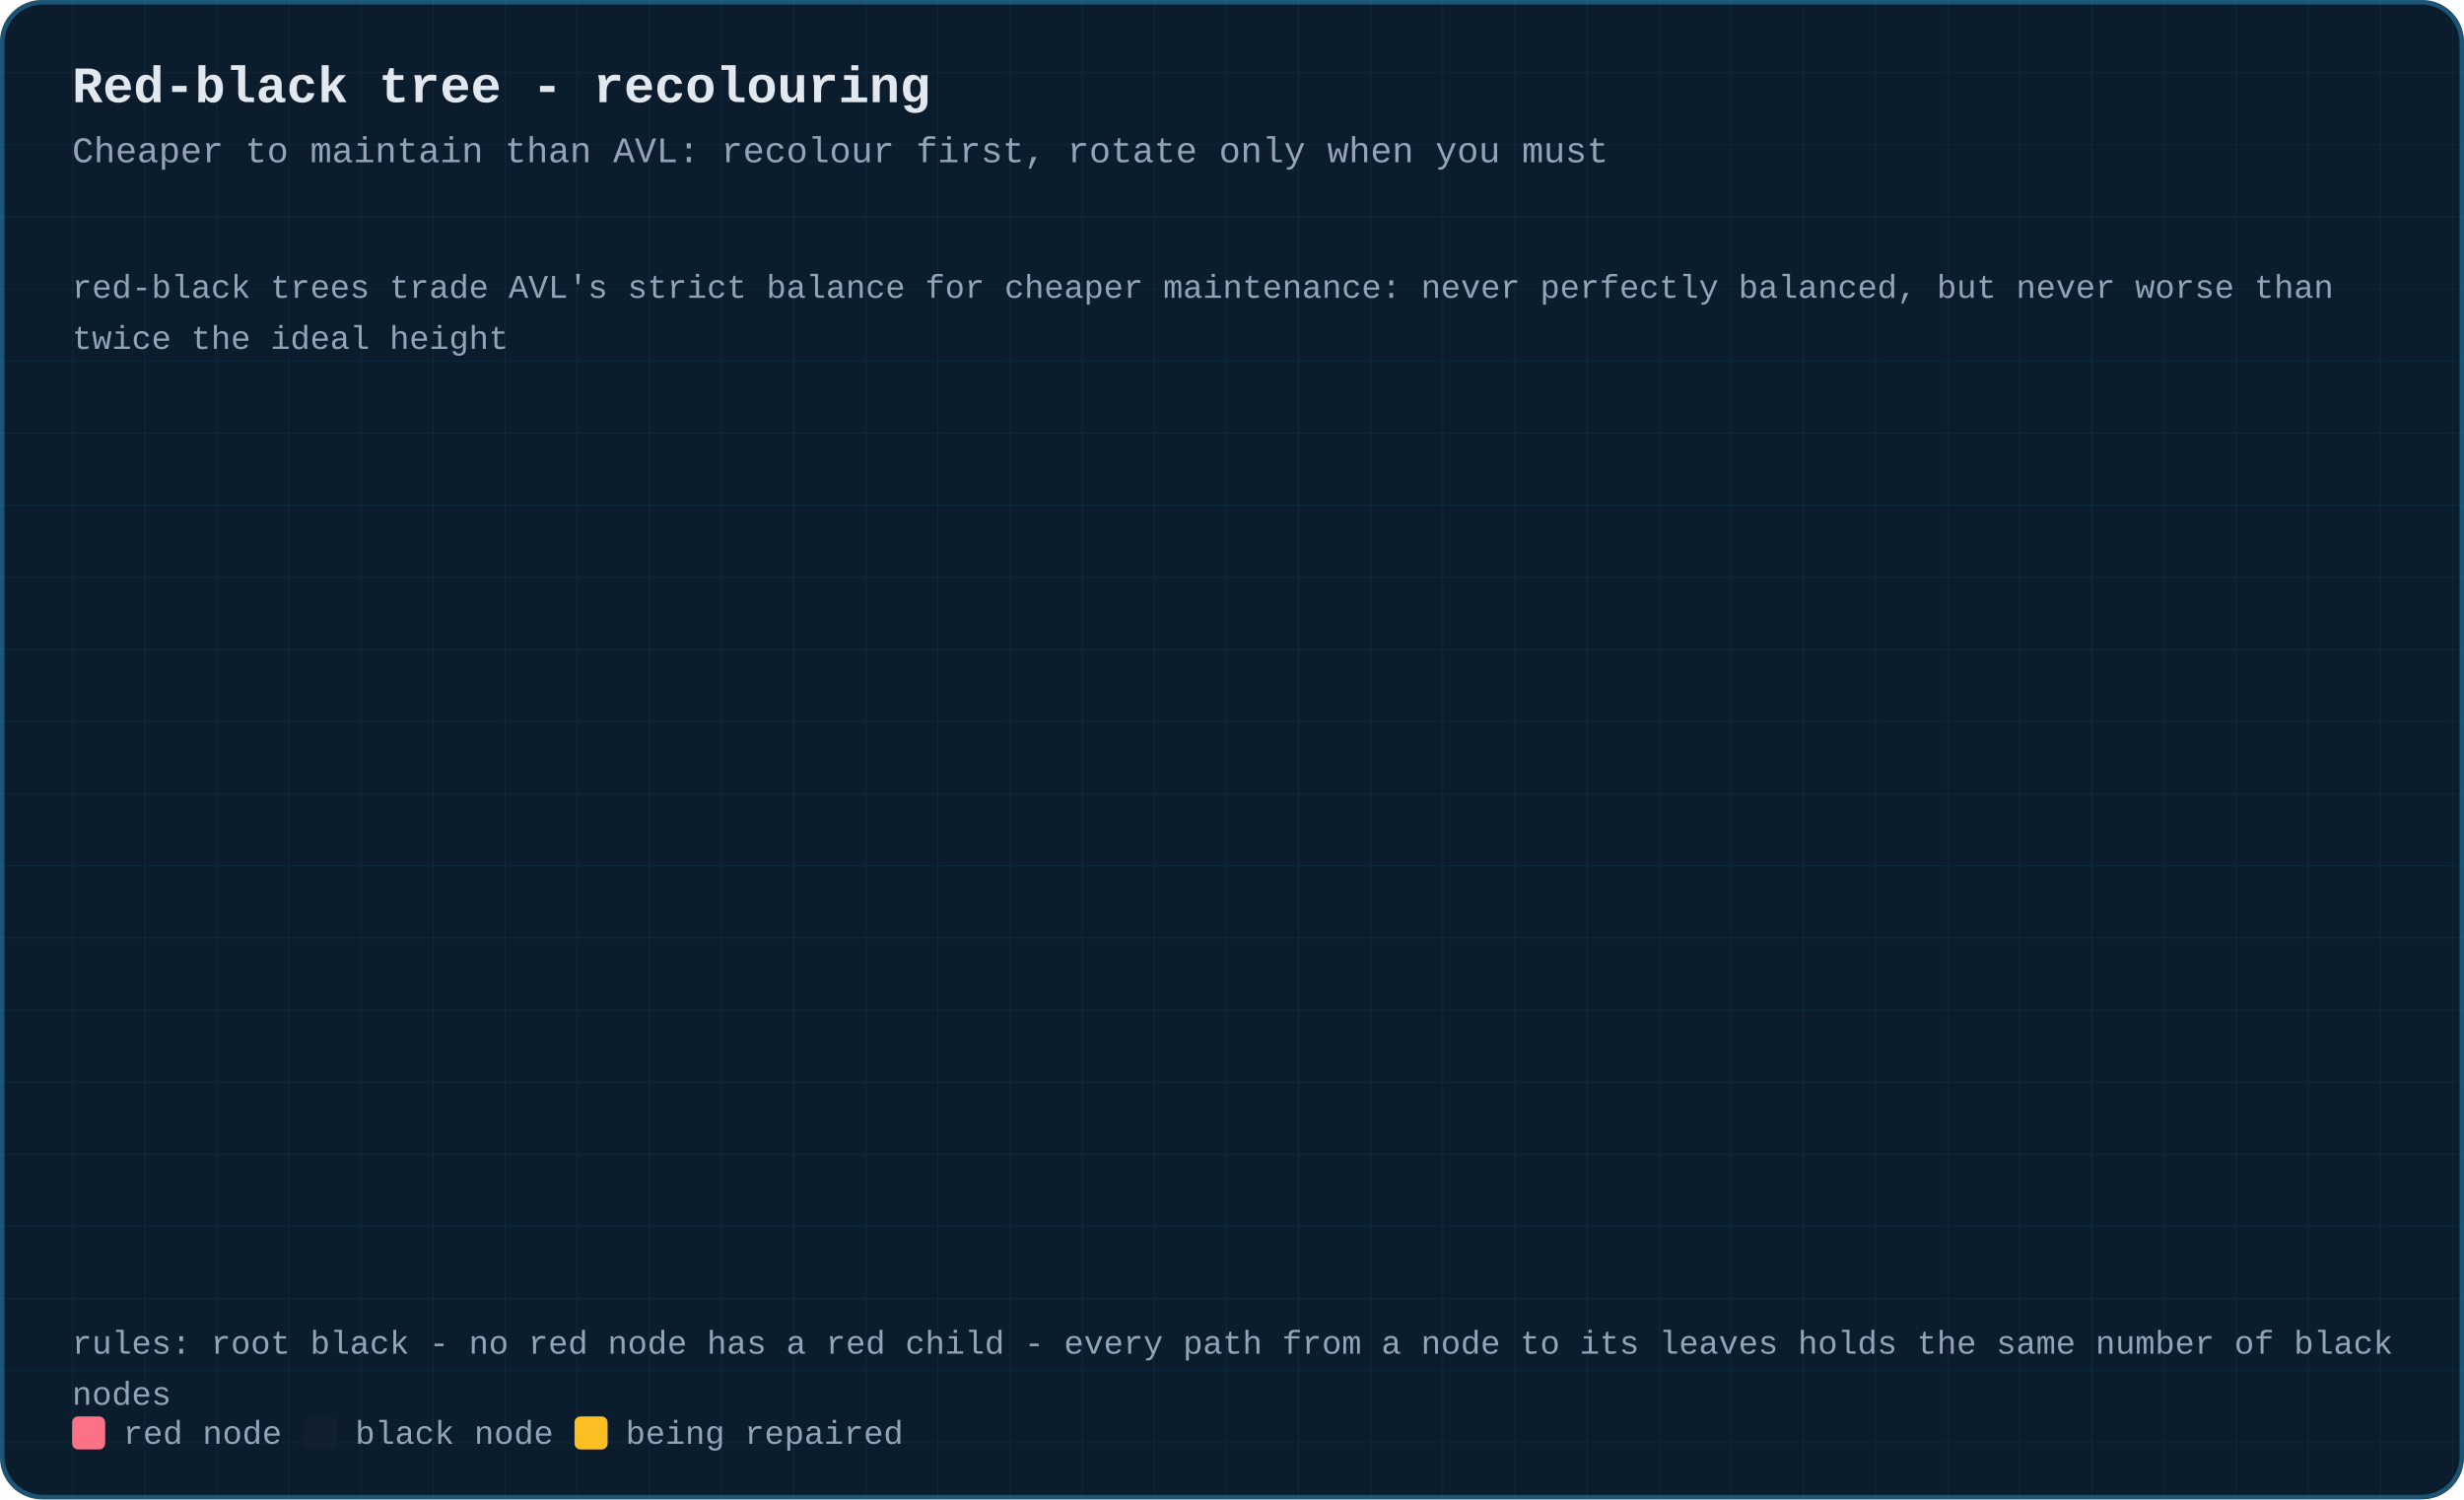
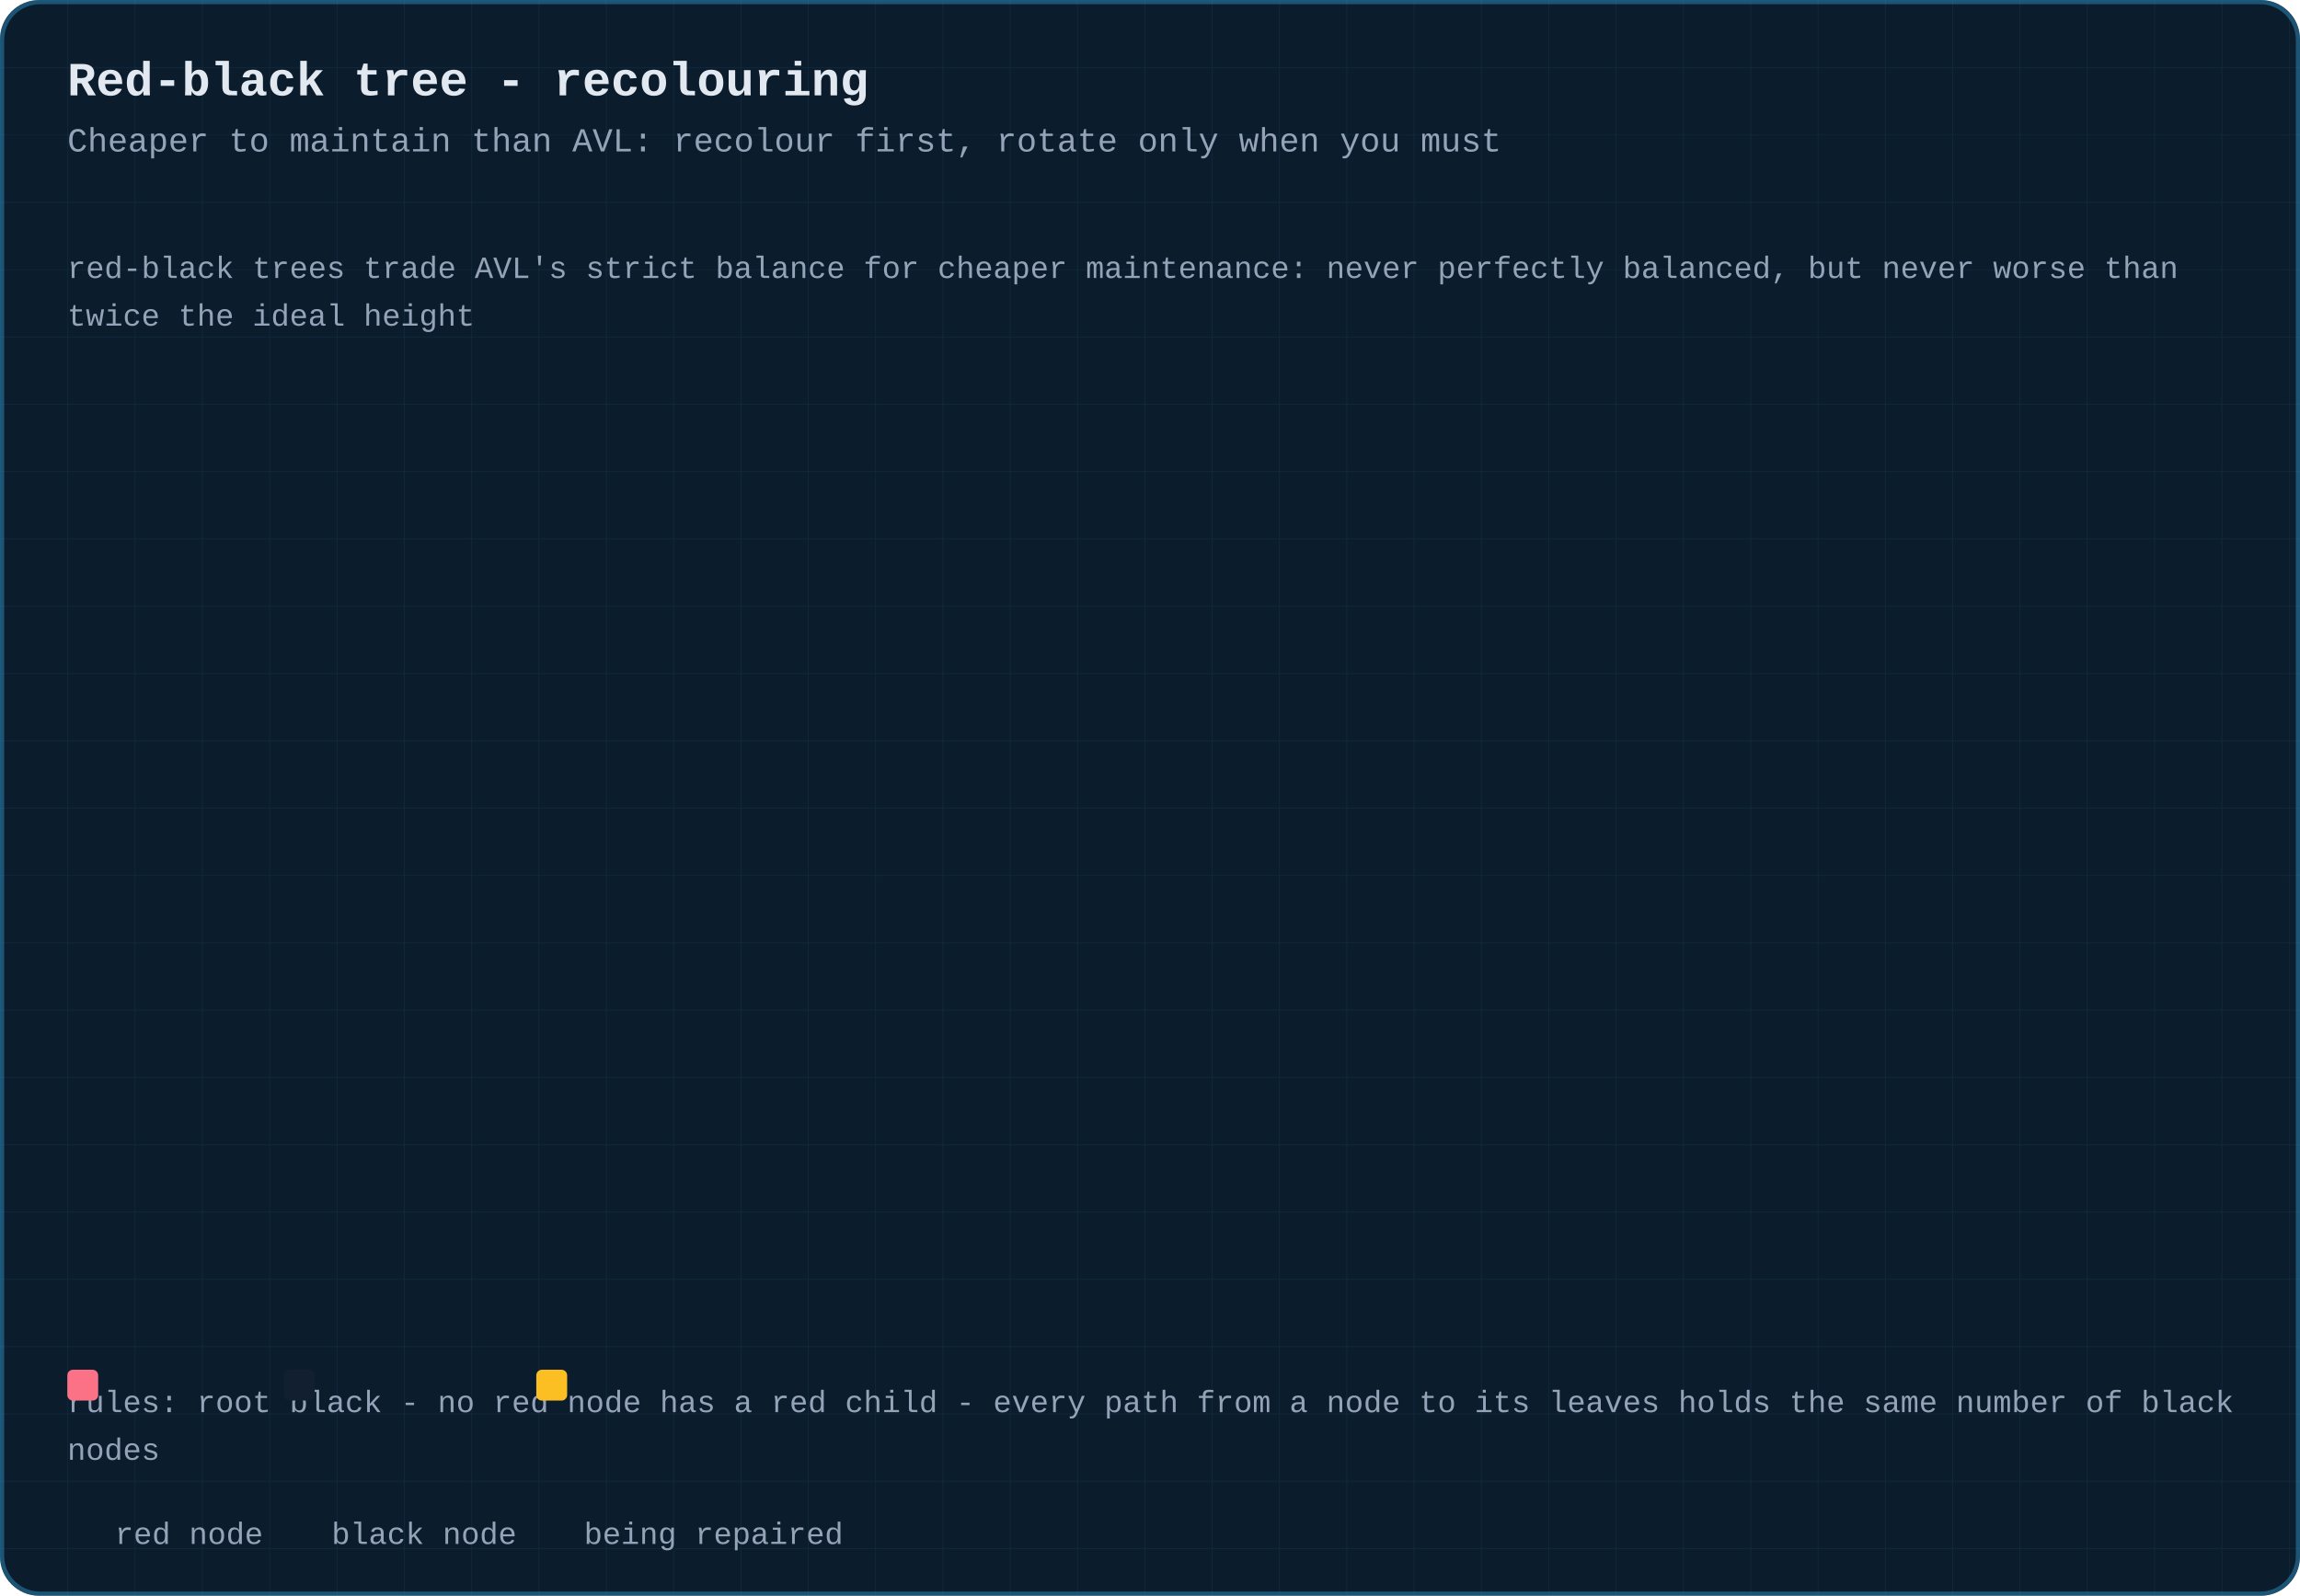
- <svg xmlns="http://www.w3.org/2000/svg" viewBox="0 0 820 499" width="820" height="499" role="img" aria-label="Animation: a red-black tree repairing itself by recolouring after an insertion">
+ <svg xmlns="http://www.w3.org/2000/svg" viewBox="0 0 820 569" width="820" height="569" role="img" aria-label="Animation: a red-black tree repairing itself by recolouring after an insertion">
  <defs>
    <pattern id="g" width="24" height="24" patternUnits="userSpaceOnUse">
      <path d="M24 0H0V24" fill="none" stroke="#38bdf8" stroke-width="0.5" opacity="0.09" />
    </pattern>
    <marker id="ar" viewBox="0 0 10 10" refX="9" refY="5" markerWidth="6" markerHeight="6" orient="auto-start-reverse">
      <path d="M0 0 L10 5 L0 10 z" fill="#38bdf8" />
    </marker>
    <marker id="ara" viewBox="0 0 10 10" refX="9" refY="5" markerWidth="6" markerHeight="6" orient="auto-start-reverse">
      <path d="M0 0 L10 5 L0 10 z" fill="#fbbf24" />
    </marker>
    <marker id="arg" viewBox="0 0 10 10" refX="9" refY="5" markerWidth="6" markerHeight="6" orient="auto-start-reverse">
      <path d="M0 0 L10 5 L0 10 z" fill="#34d399" />
    </marker>
  </defs>
  <style>
  text{font-family:ui-monospace, SFMono-Regular, Menlo, Consolas, 'Liberation Mono', monospace;dominant-baseline:middle}
  .title{fill:#e2e8f0;font-size:17px;font-weight:700;dominant-baseline:auto}
  .sub{fill:#94a3b8;font-size:12px;dominant-baseline:auto}
  .lbl{fill:#94a3b8;font-size:11px;text-anchor:middle}
  .lbl-l{fill:#94a3b8;font-size:11px}
  .val{fill:#e2e8f0;font-size:16px;text-anchor:middle;font-weight:600}
  .idx{fill:#64748b;font-size:10px;text-anchor:middle}
  .cell{fill:#0f2438;stroke:#38bdf8;stroke-width:1.5;rx:4}
  .step{fill:#fbbf24;font-size:12px;font-weight:700}
  .edge{stroke:#38bdf8;stroke-width:1.6;fill:none}
  .frm{opacity:0}
  #fr0{animation:fk0 11s infinite}
  @keyframes fk0{0%{opacity:1} 24.49%{opacity:1} 24.5%{opacity:0} 100%{opacity:0}}
  #fr1{animation:fk1 11s infinite}
  @keyframes fk1{0%{opacity:0} 24.49%{opacity:0} 24.5%{opacity:1} 44.99%{opacity:1} 45.0%{opacity:0} 100%{opacity:0}}
  #fr2{animation:fk2 11s infinite}
  @keyframes fk2{0%{opacity:0} 44.99%{opacity:0} 45.0%{opacity:1} 65.49%{opacity:1} 65.5%{opacity:0} 100%{opacity:0}}
  #fr3{animation:fk3 11s infinite}
  @keyframes fk3{0%{opacity:0} 65.49%{opacity:0} 65.5%{opacity:1} 100%{opacity:1}}

  </style>
-   <rect x="0" y="0" width="820" height="499" rx="14" fill="#0b1c2c" />
-   <rect x="0" y="0" width="820" height="499" rx="14" fill="url(#g)" />
-   <rect x="0.75" y="0.75" width="818.5" height="497.5" rx="13.5" fill="none" stroke="#38bdf8" stroke-width="1.5" opacity="0.35" />
+   <rect x="0" y="0" width="820" height="569" rx="14" fill="#0b1c2c" />
+   <rect x="0" y="0" width="820" height="569" rx="14" fill="url(#g)" />
+   <rect x="0.75" y="0.75" width="818.5" height="567.5" rx="13.5" fill="none" stroke="#38bdf8" stroke-width="1.5" opacity="0.35" />
  <text class="title" x="24" y="34">Red-black tree - recolouring</text>
  <text class="sub" x="24" y="54">Cheaper to maintain than AVL: recolour first, rotate only when you must</text>
  <text class="lbl-l hdrline" x="24" y="96">
    <tspan x="24" dy="0">red-black trees trade AVL's strict balance for cheaper maintenance: never perfectly balanced, but never worse than</tspan>
    <tspan x="24" dy="17">twice the ideal height</tspan>
  </text>
-   <g transform="translate(0,17.4)">
+   <g transform="translate(0,34.4)">
    <g id="fr0" class="frm">
      <line x1="400.9" y1="198.8" x2="314.1" y2="257.2" stroke="#38bdf8" stroke-width="1.6" opacity="0.8" />
      <line x1="439.1" y1="198.8" x2="525.9" y2="257.2" stroke="#38bdf8" stroke-width="1.6" opacity="0.8" />
      <g>
        <circle cx="420.0" cy="186.0" r="23" fill="#111f30" stroke="#38bdf8" stroke-width="2.2" />
-         <text x="420.0" y="187.0" font-size="15" font-weight="600" fill="#e2e8f0" text-anchor="middle" dominant-baseline="middle">20</text>
+         <text x="420.0" y="223" font-size="15" font-weight="600" fill="#e2e8f0" text-anchor="middle" dominant-baseline="middle">20</text>
      </g>
      <g>
        <circle cx="295.0" cy="270.0" r="23" fill="#111f30" stroke="#38bdf8" stroke-width="2.2" />
-         <text x="295.0" y="271.0" font-size="15" font-weight="600" fill="#e2e8f0" text-anchor="middle" dominant-baseline="middle">10</text>
+         <text x="295.0" y="307" font-size="15" font-weight="600" fill="#e2e8f0" text-anchor="middle" dominant-baseline="middle">10</text>
      </g>
      <g>
        <circle cx="545.0" cy="270.0" r="23" fill="#111f30" stroke="#38bdf8" stroke-width="2.2" />
-         <text x="545.0" y="271.0" font-size="15" font-weight="600" fill="#e2e8f0" text-anchor="middle" dominant-baseline="middle">30</text>
+         <text x="545.0" y="307" font-size="15" font-weight="600" fill="#e2e8f0" text-anchor="middle" dominant-baseline="middle">30</text>
      </g>
      <text class="step" x="24" y="134">a legal red-black tree: the root is black and every root-to-leaf path passes the same number of black nodes</text>
    </g>
    <g id="fr1" class="frm">
      <line x1="400.9" y1="198.8" x2="314.1" y2="257.2" stroke="#38bdf8" stroke-width="1.6" opacity="0.8" />
      <line x1="439.1" y1="198.8" x2="525.9" y2="257.2" stroke="#38bdf8" stroke-width="1.6" opacity="0.8" />
      <line x1="308.7" y1="288.5" x2="343.8" y2="335.5" stroke="#38bdf8" stroke-width="1.6" opacity="0.8" />
      <g>
        <circle cx="420.0" cy="186.0" r="23" fill="#111f30" stroke="#38bdf8" stroke-width="2.2" />
-         <text x="420.0" y="187.0" font-size="15" font-weight="600" fill="#e2e8f0" text-anchor="middle" dominant-baseline="middle">20</text>
+         <text x="420.0" y="223" font-size="15" font-weight="600" fill="#e2e8f0" text-anchor="middle" dominant-baseline="middle">20</text>
      </g>
      <g>
        <circle cx="295.0" cy="270.0" r="23" fill="#111f30" stroke="#38bdf8" stroke-width="2.2" />
-         <text x="295.0" y="271.0" font-size="15" font-weight="600" fill="#e2e8f0" text-anchor="middle" dominant-baseline="middle">10</text>
+         <text x="295.0" y="307" font-size="15" font-weight="600" fill="#e2e8f0" text-anchor="middle" dominant-baseline="middle">10</text>
      </g>
      <g>
        <circle cx="545.0" cy="270.0" r="23" fill="#111f30" stroke="#38bdf8" stroke-width="2.2" />
-         <text x="545.0" y="271.0" font-size="15" font-weight="600" fill="#e2e8f0" text-anchor="middle" dominant-baseline="middle">30</text>
+         <text x="545.0" y="307" font-size="15" font-weight="600" fill="#e2e8f0" text-anchor="middle" dominant-baseline="middle">30</text>
      </g>
      <g>
        <circle cx="357.5" cy="354.0" r="23" fill="#7f1d2e" stroke="#fbbf24" stroke-width="2.2" />
-         <text x="357.5" y="355.0" font-size="15" font-weight="600" fill="#fbbf24" text-anchor="middle" dominant-baseline="middle">15</text>
+         <text x="357.5" y="391" font-size="15" font-weight="600" fill="#fbbf24" text-anchor="middle" dominant-baseline="middle">15</text>
      </g>
      <text class="step" x="24" y="134">insert 15. New nodes always arrive red, so the black-height is not disturbed.</text>
    </g>
    <g id="fr2" class="frm">
      <line x1="400.9" y1="198.8" x2="314.1" y2="257.2" stroke="#38bdf8" stroke-width="1.6" opacity="0.8" />
      <line x1="439.1" y1="198.8" x2="525.9" y2="257.2" stroke="#38bdf8" stroke-width="1.6" opacity="0.8" />
      <line x1="308.7" y1="288.5" x2="343.8" y2="335.5" stroke="#38bdf8" stroke-width="1.6" opacity="0.8" />
      <g>
        <circle cx="420.0" cy="186.0" r="23" fill="#111f30" stroke="#38bdf8" stroke-width="2.2" />
-         <text x="420.0" y="187.0" font-size="15" font-weight="600" fill="#e2e8f0" text-anchor="middle" dominant-baseline="middle">20</text>
+         <text x="420.0" y="223" font-size="15" font-weight="600" fill="#e2e8f0" text-anchor="middle" dominant-baseline="middle">20</text>
      </g>
      <g>
        <circle cx="295.0" cy="270.0" r="23" fill="#111f30" stroke="#fbbf24" stroke-width="2.2" />
-         <text x="295.0" y="271.0" font-size="15" font-weight="600" fill="#fbbf24" text-anchor="middle" dominant-baseline="middle">10</text>
+         <text x="295.0" y="307" font-size="15" font-weight="600" fill="#fbbf24" text-anchor="middle" dominant-baseline="middle">10</text>
      </g>
      <g>
        <circle cx="545.0" cy="270.0" r="23" fill="#111f30" stroke="#38bdf8" stroke-width="2.2" />
-         <text x="545.0" y="271.0" font-size="15" font-weight="600" fill="#e2e8f0" text-anchor="middle" dominant-baseline="middle">30</text>
+         <text x="545.0" y="307" font-size="15" font-weight="600" fill="#e2e8f0" text-anchor="middle" dominant-baseline="middle">30</text>
      </g>
      <g>
        <circle cx="357.5" cy="354.0" r="23" fill="#7f1d2e" stroke="#fbbf24" stroke-width="2.2" />
-         <text x="357.5" y="355.0" font-size="15" font-weight="600" fill="#fbbf24" text-anchor="middle" dominant-baseline="middle">15</text>
+         <text x="357.5" y="391" font-size="15" font-weight="600" fill="#fbbf24" text-anchor="middle" dominant-baseline="middle">15</text>
      </g>
      <text class="step" x="24" y="134">
        <tspan x="24" dy="0">but 15's parent 10 is black here, so nothing is violated - when the parent is red instead, a red-red</tspan>
        <tspan x="24" dy="18">conflict appears</tspan>
      </text>
    </g>
    <g id="fr3" class="frm">
      <line x1="400.9" y1="198.8" x2="314.1" y2="257.2" stroke="#38bdf8" stroke-width="1.6" opacity="0.8" />
      <line x1="439.1" y1="198.8" x2="525.9" y2="257.2" stroke="#38bdf8" stroke-width="1.6" opacity="0.8" />
      <line x1="308.7" y1="288.5" x2="343.8" y2="335.5" stroke="#38bdf8" stroke-width="1.6" opacity="0.8" />
      <g>
        <circle cx="420.0" cy="186.0" r="23" fill="#111f30" stroke="#fbbf24" stroke-width="2.2" />
-         <text x="420.0" y="187.0" font-size="15" font-weight="600" fill="#fbbf24" text-anchor="middle" dominant-baseline="middle">20</text>
+         <text x="420.0" y="223" font-size="15" font-weight="600" fill="#fbbf24" text-anchor="middle" dominant-baseline="middle">20</text>
      </g>
      <g>
        <circle cx="295.0" cy="270.0" r="23" fill="#7f1d2e" stroke="#fbbf24" stroke-width="2.2" />
-         <text x="295.0" y="271.0" font-size="15" font-weight="600" fill="#fbbf24" text-anchor="middle" dominant-baseline="middle">10</text>
+         <text x="295.0" y="307" font-size="15" font-weight="600" fill="#fbbf24" text-anchor="middle" dominant-baseline="middle">10</text>
      </g>
      <g>
        <circle cx="545.0" cy="270.0" r="23" fill="#7f1d2e" stroke="#fbbf24" stroke-width="2.2" />
-         <text x="545.0" y="271.0" font-size="15" font-weight="600" fill="#fbbf24" text-anchor="middle" dominant-baseline="middle">30</text>
+         <text x="545.0" y="307" font-size="15" font-weight="600" fill="#fbbf24" text-anchor="middle" dominant-baseline="middle">30</text>
      </g>
      <g>
        <circle cx="357.5" cy="354.0" r="23" fill="#111f30" stroke="#38bdf8" stroke-width="2.2" />
-         <text x="357.5" y="355.0" font-size="15" font-weight="600" fill="#e2e8f0" text-anchor="middle" dominant-baseline="middle">15</text>
+         <text x="357.5" y="391" font-size="15" font-weight="600" fill="#e2e8f0" text-anchor="middle" dominant-baseline="middle">15</text>
      </g>
      <text class="step" x="24" y="134">
        <tspan x="24" dy="0">the fix is recolouring first (repaint parent and uncle black, grandparent red) and rotating only if</tspan>
        <tspan x="24" dy="18">recolouring is not enough</tspan>
      </text>
    </g>
-     <text class="lbl-l" x="24" y="430" style="fill:#94a3b8">
+     <text class="lbl-l" x="24" y="466" style="fill:#94a3b8">
      <tspan x="24" dy="0">rules: root black - no red node has a red child - every path from a node to its leaves holds the same number of black</tspan>
      <tspan x="24" dy="17">nodes</tspan>
    </text>
    <rect x="24" y="454" width="11" height="11" rx="2" fill="#fb7185" />
-     <text class="lbl-l" x="41" y="460">red node</text>
+     <text class="lbl-l" x="41" y="513">red node</text>
    <rect x="101.2" y="454" width="11" height="11" rx="2" fill="#111f30" />
-     <text class="lbl-l" x="118.2" y="460">black node</text>
+     <text class="lbl-l" x="118.2" y="513">black node</text>
    <rect x="191.2" y="454" width="11" height="11" rx="2" fill="#fbbf24" />
-     <text class="lbl-l" x="208.2" y="460">being repaired</text>
+     <text class="lbl-l" x="208.2" y="513">being repaired</text>
  </g>
</svg>
